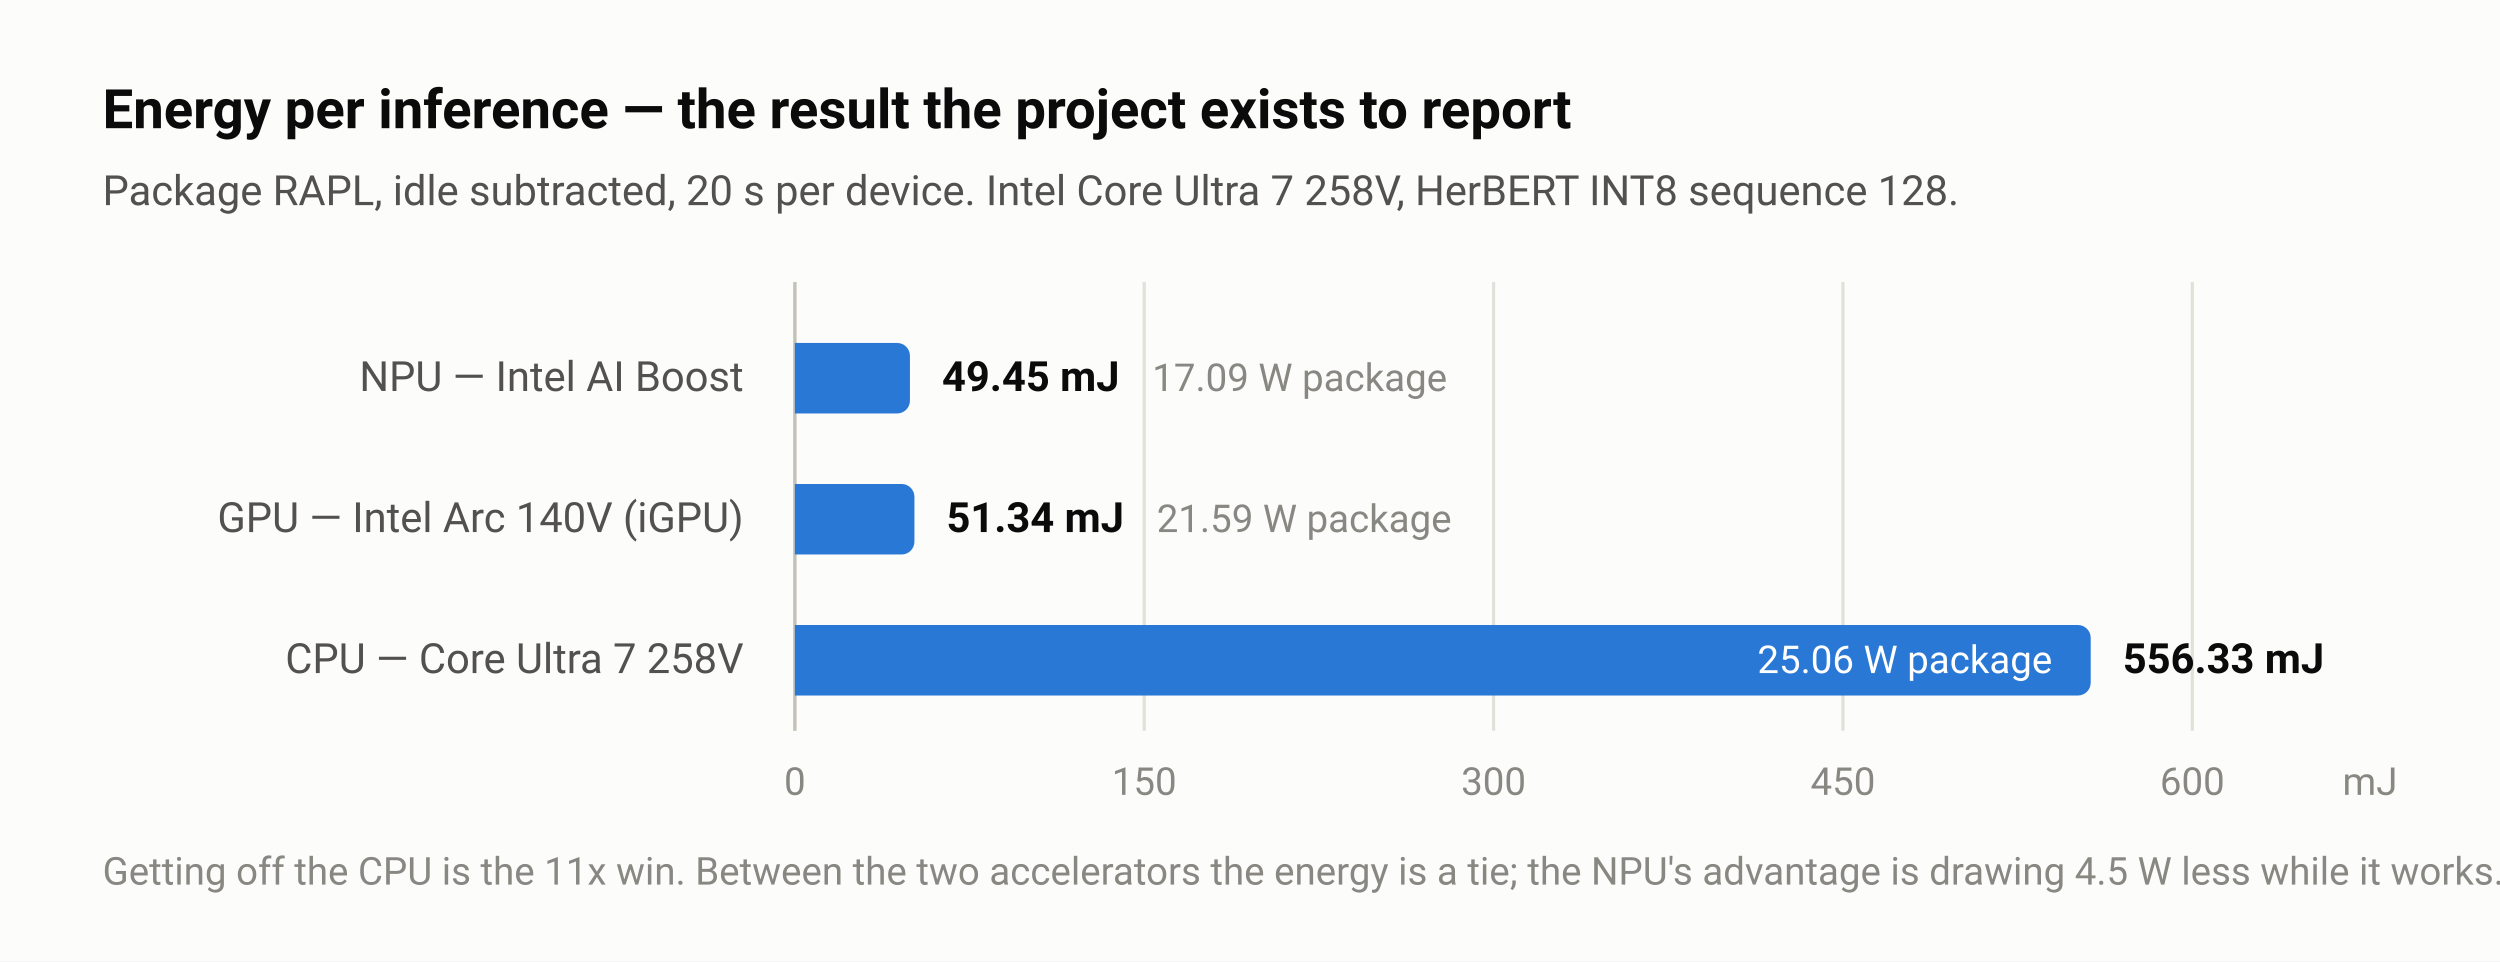
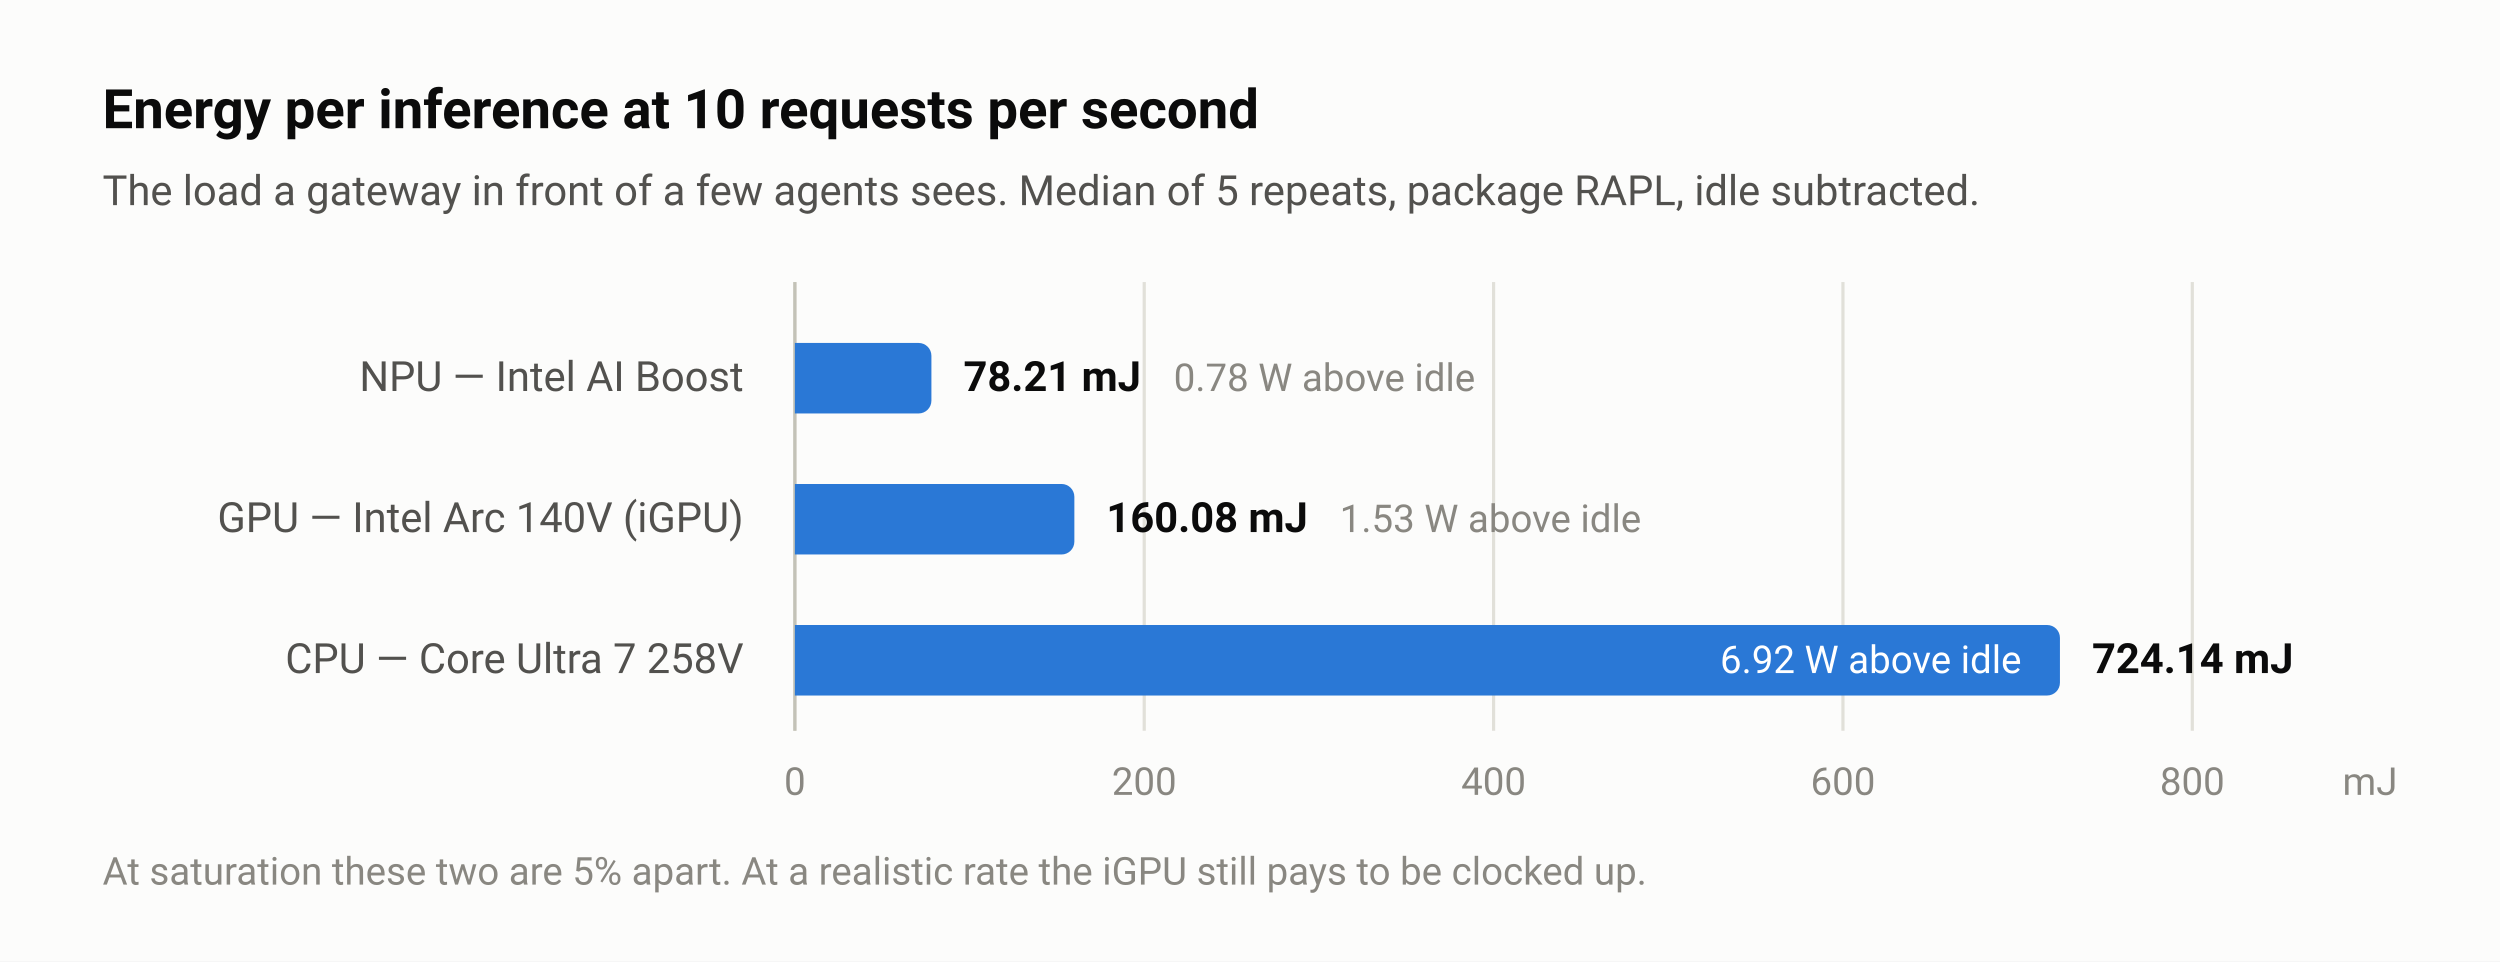
- <svg xmlns="http://www.w3.org/2000/svg" viewBox="0 0 780 300" width="780" height="300" role="img" aria-label="Energy per inference — the result the project exists to report">
+ <svg xmlns="http://www.w3.org/2000/svg" viewBox="0 0 780 300" width="780" height="300" role="img" aria-label="Energy per inference at 10 requests per second">
  <rect width="780" height="300" fill="#fcfcfb" />
-   <text x="32.0" y="40.0" font-family="system-ui, -apple-system, 'Segoe UI', Roboto, Helvetica, Arial, sans-serif" font-size="17" font-weight="650" fill="#0b0b0b" text-anchor="start">Energy per inference — the result the project exists to report</text>
-   <text x="32.0" y="64.0" font-family="system-ui, -apple-system, 'Segoe UI', Roboto, Helvetica, Arial, sans-serif" font-size="13" font-weight="400" fill="#52514e" text-anchor="start">Package RAPL, idle subtracted, 20 s per device. Intel Core Ultra 7 258V, HerBERT INT8 sequence 128.</text>
+   <text x="32.0" y="40.0" font-family="system-ui, -apple-system, 'Segoe UI', Roboto, Helvetica, Arial, sans-serif" font-size="17" font-weight="650" fill="#0b0b0b" text-anchor="start">Energy per inference at 10 requests per second</text>
+   <text x="32.0" y="64.0" font-family="system-ui, -apple-system, 'Segoe UI', Roboto, Helvetica, Arial, sans-serif" font-size="13" font-weight="400" fill="#52514e" text-anchor="start">The load a gateway in front of a few agents sees. Median of 5 repeats, package RAPL, idle subtracted.</text>
  <line x1="248.0" y1="88.0" x2="248.0" y2="228.0" stroke="#e1e0d9" stroke-width="1" />
  <text x="248.0" y="248.0" font-family="system-ui, -apple-system, 'Segoe UI', Roboto, Helvetica, Arial, sans-serif" font-size="12" font-weight="400" fill="#898781" text-anchor="middle">0</text>
  <line x1="357.0" y1="88.0" x2="357.0" y2="228.0" stroke="#e1e0d9" stroke-width="1" />
-   <text x="357.0" y="248.0" font-family="system-ui, -apple-system, 'Segoe UI', Roboto, Helvetica, Arial, sans-serif" font-size="12" font-weight="400" fill="#898781" text-anchor="middle">150</text>
+   <text x="357.0" y="248.0" font-family="system-ui, -apple-system, 'Segoe UI', Roboto, Helvetica, Arial, sans-serif" font-size="12" font-weight="400" fill="#898781" text-anchor="middle">200</text>
  <line x1="466.0" y1="88.0" x2="466.0" y2="228.0" stroke="#e1e0d9" stroke-width="1" />
-   <text x="466.0" y="248.0" font-family="system-ui, -apple-system, 'Segoe UI', Roboto, Helvetica, Arial, sans-serif" font-size="12" font-weight="400" fill="#898781" text-anchor="middle">300</text>
+   <text x="466.0" y="248.0" font-family="system-ui, -apple-system, 'Segoe UI', Roboto, Helvetica, Arial, sans-serif" font-size="12" font-weight="400" fill="#898781" text-anchor="middle">400</text>
  <line x1="575.0" y1="88.0" x2="575.0" y2="228.0" stroke="#e1e0d9" stroke-width="1" />
-   <text x="575.0" y="248.0" font-family="system-ui, -apple-system, 'Segoe UI', Roboto, Helvetica, Arial, sans-serif" font-size="12" font-weight="400" fill="#898781" text-anchor="middle">450</text>
+   <text x="575.0" y="248.0" font-family="system-ui, -apple-system, 'Segoe UI', Roboto, Helvetica, Arial, sans-serif" font-size="12" font-weight="400" fill="#898781" text-anchor="middle">600</text>
  <line x1="684.0" y1="88.0" x2="684.0" y2="228.0" stroke="#e1e0d9" stroke-width="1" />
-   <text x="684.0" y="248.0" font-family="system-ui, -apple-system, 'Segoe UI', Roboto, Helvetica, Arial, sans-serif" font-size="12" font-weight="400" fill="#898781" text-anchor="middle">600</text>
+   <text x="684.0" y="248.0" font-family="system-ui, -apple-system, 'Segoe UI', Roboto, Helvetica, Arial, sans-serif" font-size="12" font-weight="400" fill="#898781" text-anchor="middle">800</text>
  <line x1="248.0" y1="88.0" x2="248.0" y2="228.0" stroke="#c3c2b7" stroke-width="1" />
  <text x="748.0" y="248.0" font-family="system-ui, -apple-system, 'Segoe UI', Roboto, Helvetica, Arial, sans-serif" font-size="12" font-weight="400" fill="#898781" text-anchor="end">mJ</text>
  <text x="232.0" y="122.0" font-family="system-ui, -apple-system, 'Segoe UI', Roboto, Helvetica, Arial, sans-serif" font-size="13" font-weight="400" fill="#52514e" text-anchor="end">NPU — Intel AI Boost</text>
  <g fill="#2a78d6">
-     <path d="M 248.0 107.0 H 279.9 A 4 4 0 0 1 283.9 111.0 V 125.0 A 4 4 0 0 1 279.9 129.0 H 248.0 Z" />
+     <path d="M 248.0 107.0 H 286.6 A 4 4 0 0 1 290.6 111.0 V 125.0 A 4 4 0 0 1 286.6 129.0 H 248.0 Z" />
  </g>
-   <text x="293.9" y="122.0" font-family="system-ui, -apple-system, 'Segoe UI', Roboto, Helvetica, Arial, sans-serif" font-size="13" font-weight="650" fill="#0b0b0b" text-anchor="start">49.45 mJ</text>
-   <text x="359.5" y="122.0" font-family="system-ui, -apple-system, 'Segoe UI', Roboto, Helvetica, Arial, sans-serif" font-size="12" font-weight="400" fill="#898781" text-anchor="start">17.09 W package</text>
+   <text x="300.6" y="122.0" font-family="system-ui, -apple-system, 'Segoe UI', Roboto, Helvetica, Arial, sans-serif" font-size="13" font-weight="650" fill="#0b0b0b" text-anchor="start">78.21 mJ</text>
+   <text x="366.2" y="122.0" font-family="system-ui, -apple-system, 'Segoe UI', Roboto, Helvetica, Arial, sans-serif" font-size="12" font-weight="400" fill="#898781" text-anchor="start">0.78 W above idle</text>
  <text x="232.0" y="166.0" font-family="system-ui, -apple-system, 'Segoe UI', Roboto, Helvetica, Arial, sans-serif" font-size="13" font-weight="400" fill="#52514e" text-anchor="end">GPU — Intel Arc 140V (iGPU)</text>
  <g fill="#2a78d6">
-     <path d="M 248.0 151.0 H 281.3 A 4 4 0 0 1 285.3 155.0 V 169.0 A 4 4 0 0 1 281.3 173.0 H 248.0 Z" />
+     <path d="M 248.0 151.0 H 331.2 A 4 4 0 0 1 335.2 155.0 V 169.0 A 4 4 0 0 1 331.2 173.0 H 248.0 Z" />
  </g>
-   <text x="295.3" y="166.0" font-family="system-ui, -apple-system, 'Segoe UI', Roboto, Helvetica, Arial, sans-serif" font-size="13" font-weight="650" fill="#0b0b0b" text-anchor="start">51.34 mJ</text>
-   <text x="360.9" y="166.0" font-family="system-ui, -apple-system, 'Segoe UI', Roboto, Helvetica, Arial, sans-serif" font-size="12" font-weight="400" fill="#898781" text-anchor="start">21.59 W package</text>
+   <text x="345.2" y="166.0" font-family="system-ui, -apple-system, 'Segoe UI', Roboto, Helvetica, Arial, sans-serif" font-size="13" font-weight="650" fill="#0b0b0b" text-anchor="start">160.08 mJ</text>
+   <text x="418.0" y="166.0" font-family="system-ui, -apple-system, 'Segoe UI', Roboto, Helvetica, Arial, sans-serif" font-size="12" font-weight="400" fill="#898781" text-anchor="start">1.53 W above idle</text>
  <text x="232.0" y="210.0" font-family="system-ui, -apple-system, 'Segoe UI', Roboto, Helvetica, Arial, sans-serif" font-size="13" font-weight="400" fill="#52514e" text-anchor="end">CPU — Core Ultra 7 258V</text>
  <g fill="#2a78d6">
-     <path d="M 248.0 195.0 H 648.3 A 4 4 0 0 1 652.3 199.0 V 213.0 A 4 4 0 0 1 648.3 217.0 H 248.0 Z" />
+     <path d="M 248.0 195.0 H 638.7 A 4 4 0 0 1 642.7 199.0 V 213.0 A 4 4 0 0 1 638.7 217.0 H 248.0 Z" />
  </g>
-   <text x="662.3" y="210.0" font-family="system-ui, -apple-system, 'Segoe UI', Roboto, Helvetica, Arial, sans-serif" font-size="13" font-weight="650" fill="#0b0b0b" text-anchor="start">556.33 mJ</text>
-   <text x="640.3" y="210.0" font-family="system-ui, -apple-system, 'Segoe UI', Roboto, Helvetica, Arial, sans-serif" font-size="12" font-weight="400" fill="#ffffff" text-anchor="end">25.06 W package</text>
-   <text x="32.0" y="276.0" font-family="system-ui, -apple-system, 'Segoe UI', Roboto, Helvetica, Arial, sans-serif" font-size="12" font-weight="400" fill="#898781" text-anchor="start">Getting off the CPU is the 11x win. Between the two accelerators the energy is a tie; the NPU's advantage is drawing 4.5 W less while it works.</text>
+   <text x="652.7" y="210.0" font-family="system-ui, -apple-system, 'Segoe UI', Roboto, Helvetica, Arial, sans-serif" font-size="13" font-weight="650" fill="#0b0b0b" text-anchor="start">724.14 mJ</text>
+   <text x="630.7" y="210.0" font-family="system-ui, -apple-system, 'Segoe UI', Roboto, Helvetica, Arial, sans-serif" font-size="12" font-weight="400" fill="#ffffff" text-anchor="end">6.92 W above idle</text>
+   <text x="32.0" y="276.0" font-family="system-ui, -apple-system, 'Segoe UI', Roboto, Helvetica, Arial, sans-serif" font-size="12" font-weight="400" fill="#898781" text-anchor="start">At saturation these two are 5% apart. At a realistic rate the iGPU still pays to be clocked up.</text>
</svg>
